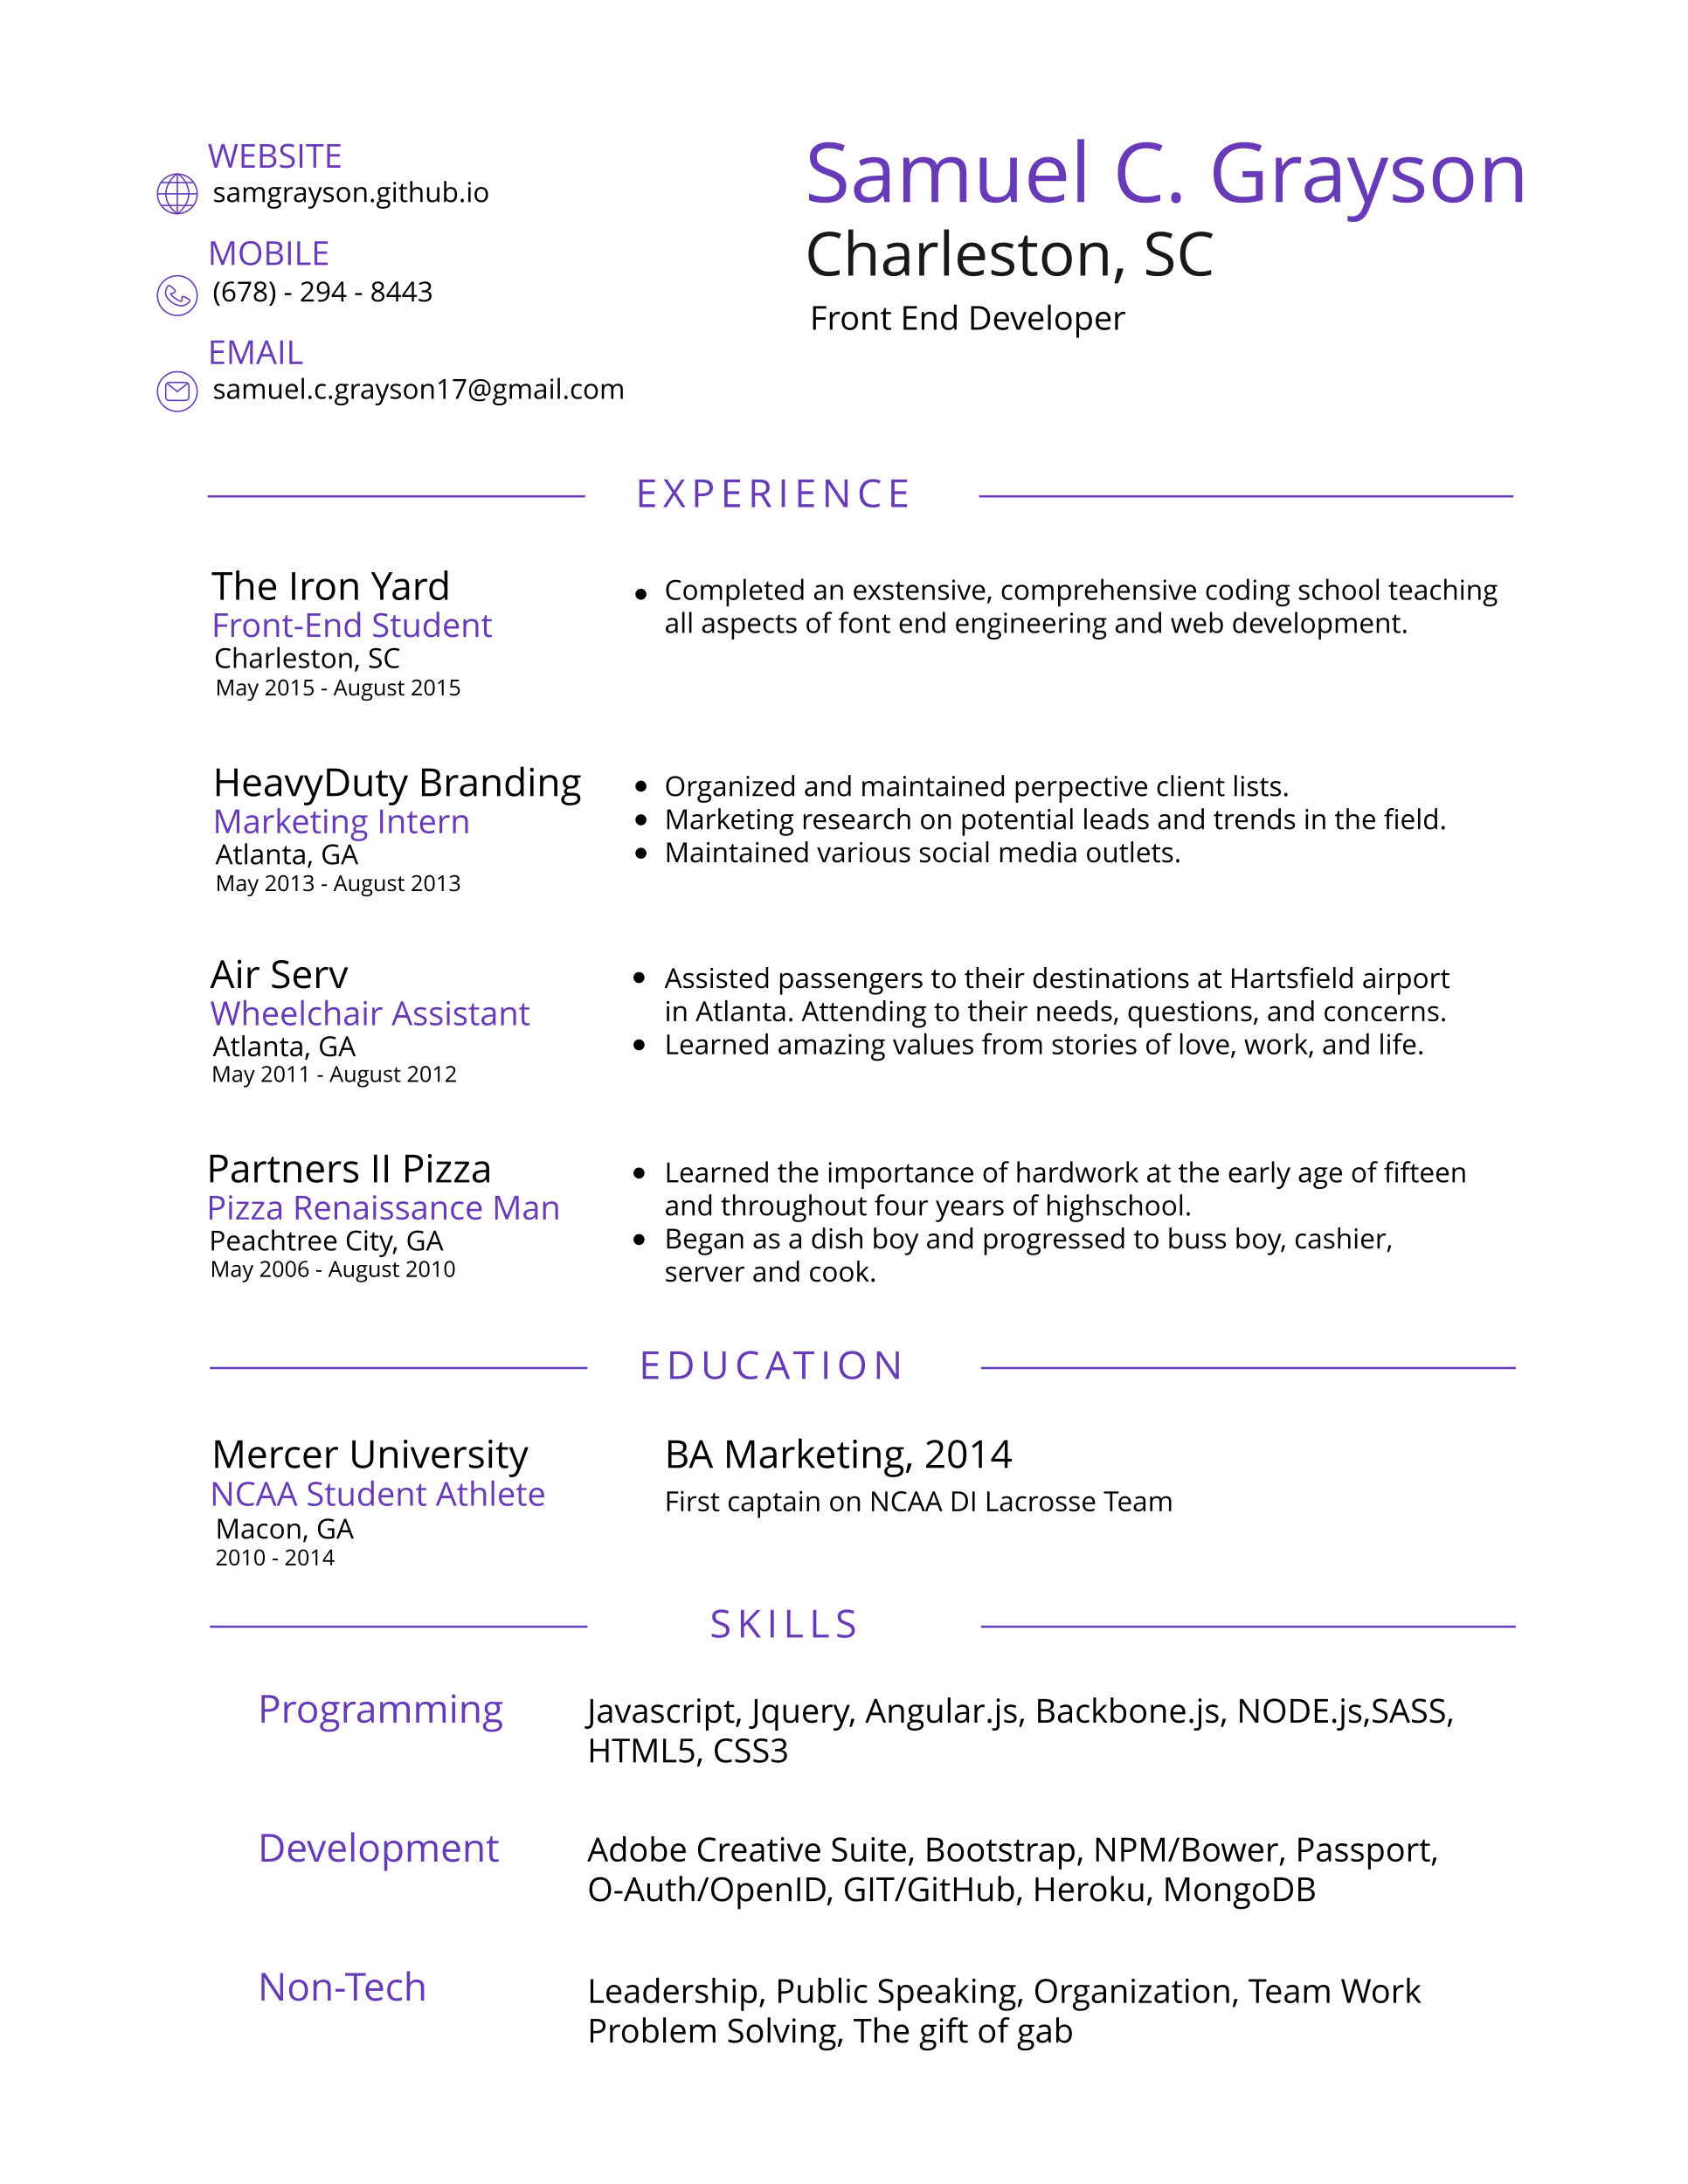
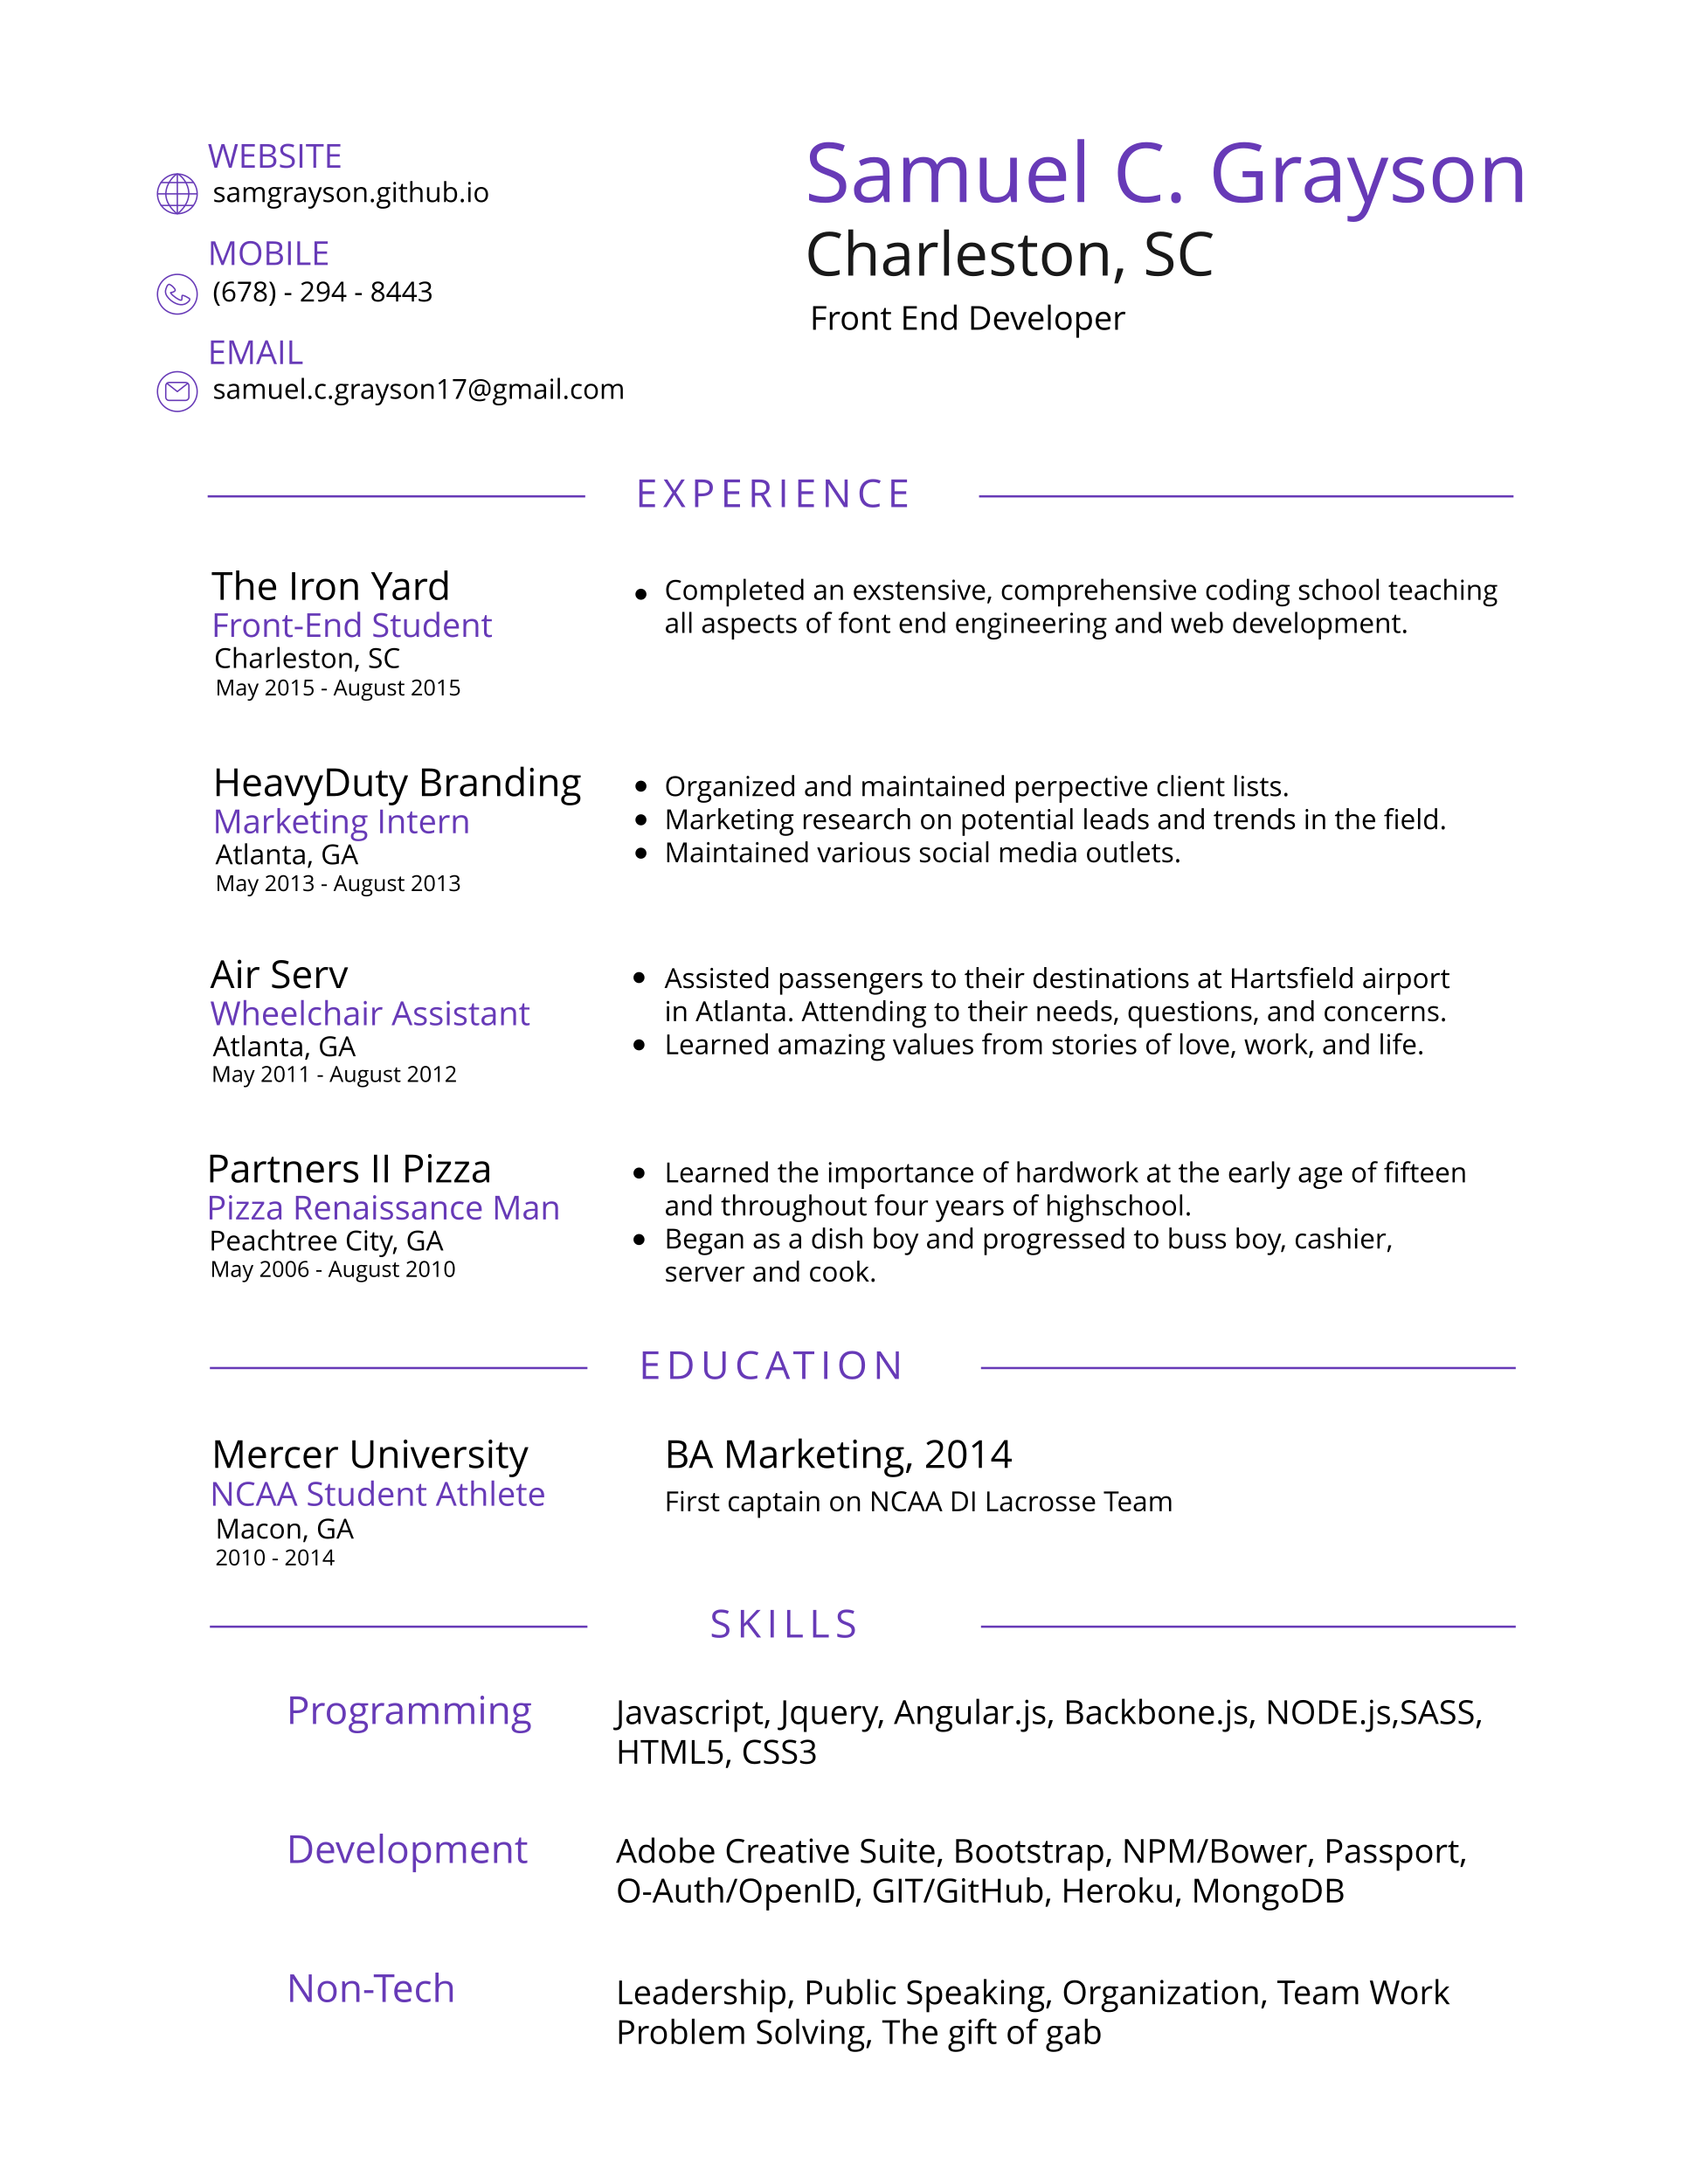
- <svg xmlns="http://www.w3.org/2000/svg" version="1.1" id="Layer_1" x="0px" y="0px" viewBox="0 0 612 792" style="enable-background:new 0 0 612 792;" xml:space="preserve">
+ <svg xmlns="http://www.w3.org/2000/svg" xmlns:xlink="http://www.w3.org/1999/xlink" version="1.1" id="Layer_1" x="0px" y="0px" viewBox="0 0 612 792" style="enable-background:new 0 0 612 792;" xml:space="preserve">
  <style type="text/css">
	.st0{fill:#673AB7;}
	.st1{font-family:'OpenSans';}
	.st2{font-size:30px;}
	.st3{fill:#191919;}
	.st4{font-size:22px;}
	.st5{font-size:12px;}
	.st6{font-size:10px;}
	.st7{font-size:14px;}
	.st8{letter-spacing:2;}
	.st9{fill:none;stroke:#673AB7;stroke-width:0.8;stroke-miterlimit:10;}
	.st10{fill:none;stroke:#673AB7;stroke-width:0.5;stroke-miterlimit:10;}
	.st11{fill:none;stroke:#673AB7;stroke-width:0.5;stroke-linejoin:round;stroke-miterlimit:10;}
	.st12{font-size:8px;}
+ 	#weblink:hover {
+ 		text-decoration: underline;
+ 	}
</style>
  <text transform="matrix(1 0 0 1 291.821 73.2598)" class="st0 st1 st2">Samuel C. Grayson</text>
  <g>
    <text transform="matrix(1 0 0 1 291.8211 99.9319)" class="st3 st1 st4">Charleston, SC</text>
  </g>
  <g>
    <text transform="matrix(1 0 0 1 75.3326 60.8188)" class="st0 st1 st5">WEBSITE</text>
  </g>
-   <text transform="matrix(1 0 0 1 77.1512 73.2597)" class="st1 st6">samgrayson.github.io</text>
+   <a xlink:href="http://samgrayson.github.io/portfolio/app" target="_blank" id="weblink">
+     <text transform="matrix(1 0 0 1 77.1512 73.2597)" class="st1 st6">samgrayson.github.io</text>
+   </a>
  <text transform="matrix(1 0 0 1 75.3328 96.0925)" class="st0 st1 st5">MOBILE</text>
  <text transform="matrix(1 0 0 1 77.1511 109.3277)" class="st1 st6">(678) - 294 - 8443</text>
  <text transform="matrix(1 0 0 1 75.3325 132.0298)" class="st0 st1 st5">EMAIL</text>
  <text transform="matrix(1 0 0 1 77.1511 144.6198)" class="st1 st6">samuel.c.grayson17@gmail.com</text>
  <text transform="matrix(1.0174 0 0 1 230.4245 183.8911)" class="st0 st1 st7 st8">EXPERIENCE</text>
  <line class="st9" x1="212.2" y1="180" x2="75.3" y2="180" />
  <line class="st9" x1="355" y1="180" x2="548.8" y2="180" />
  <text transform="matrix(1 0 0 1 76.6759 217.5097)" class="st1 st7">The Iron Yard</text>
  <text transform="matrix(1 0 0 1 76.6759 230.9753)" class="st0 st1 st5">Front-End Student</text>
  <text transform="matrix(1 0 0 1 77.6269 242.2326)" class="st1 st6">Charleston, SC</text>
  <text transform="matrix(1 0 0 1 77.1514 288.6858)" class="st1 st7">HeavyDuty Branding</text>
  <text transform="matrix(1 0 0 1 77.1514 302.1514)" class="st0 st1 st5">Marketing Intern</text>
  <text transform="matrix(1 0 0 1 78.1025 313.4087)" class="st1 st6">Atlanta, GA</text>
  <text transform="matrix(1 0 0 1 76.2005 358.3009)" class="st1 st7">Air Serv</text>
  <text transform="matrix(1 0 0 1 76.2005 371.7665)" class="st0 st1 st5">Wheelchair Assistant</text>
  <text transform="matrix(1 0 0 1 77.1515 383.0237)" class="st1 st6">Atlanta, GA</text>
  <text transform="matrix(1 0 0 1 74.857 428.7463)" class="st1 st7">Partners II Pizza</text>
  <text transform="matrix(1 0 0 1 74.857 442.2119)" class="st0 st1 st5">Pizza Renaissance Man</text>
  <text transform="matrix(1 0 0 1 75.8081 453.4692)" class="st1 st6">Peachtree City, GA</text>
  <circle class="st10" cx="64.3" cy="70.3" r="7.2" />
-   <circle class="st10" cx="64.3" cy="107.2" r="7.2" />
+   <circle class="st10" cx="64.3" cy="106.7" r="7.2" />
  <circle class="st10" cx="64.3" cy="142" r="7.2" />
  <path class="st10" d="M64.3,63.1c-0.9,0-8.9,7.3,0,14.5" />
  <path class="st10" d="M64.3,63.1c0.9-0.2,8.9,7.1,0,14.5" />
  <line class="st10" x1="64.3" y1="63.1" x2="64.3" y2="77.6" />
  <line class="st11" x1="58.2" y1="74.5" x2="70.2" y2="74.5" />
  <line class="st10" x1="57.1" y1="70.3" x2="71.5" y2="70.3" />
  <line class="st10" x1="58.2" y1="66.2" x2="70.1" y2="66.2" />
-   <path class="st11" d="M61.6,103.6c-0.9-0.5-1.5,1.6-1.6,2.3c-0.1,1.6,1.2,2.7,1.7,3.2c1.1,1,3.3,2.3,5.2,1.6  c0.9-0.3,2.5-1.6,1.7-2.1c-0.8-0.5-1.7-1-2.4-1.1c-0.4-0.1-0.1,1.1-0.3,1.6c-0.1,0.6-2-0.5-3-1.4c-0.2-0.1-1.3-1.2-1-1.2  c0.6-0.1,0.7-0.1,1.1-0.3c0.4-0.2,0.7-0.6,0.5-0.8C63,104.7,62.4,104.1,61.6,103.6z" />
+   <path class="st11" d="M61.6,103.2c-0.9-0.5-1.5,1.6-1.6,2.3c-0.1,1.6,1.2,2.7,1.7,3.2c1.1,1,3.3,2.3,5.2,1.6  c0.9-0.3,2.5-1.6,1.7-2.1c-0.8-0.5-1.7-1-2.4-1.1c-0.4-0.1-0.1,1.1-0.3,1.6c-0.1,0.6-2-0.5-3-1.4c-0.2-0.1-1.3-1.2-1-1.2  c0.6-0.1,0.7-0.1,1.1-0.3c0.4-0.2,0.7-0.6,0.5-0.8C63,104.2,62.4,103.6,61.6,103.2z" />
  <path class="st11" d="M67.3,145.2h-6c-0.7,0-1.2-0.5-1.2-1.2v-4.1c0-0.4,0.2-0.7,0.4-0.9c0.2-0.2,0.5-0.3,0.8-0.3h6  c0.7,0,1.2,0.5,1.2,1.2v4.1C68.5,144.7,67.9,145.2,67.3,145.2z" />
  <polyline class="st11" points="60.5,139 64.3,142 68.1,139 " />
  <text transform="matrix(1 0 0 1 240.955 217.5098)">
    <tspan x="0" y="0" class="st1 st6">Completed an exstensive, comprehensive coding school teaching</tspan>
    <tspan x="0" y="12" class="st1 st6">all aspects of font end engineering and web development. </tspan>
  </text>
  <text transform="matrix(1 0 0 1 240.9552 288.6858)">
    <tspan x="0" y="0" class="st1 st6">Organized and maintained perpective client lists.</tspan>
    <tspan x="0" y="12" class="st1 st6">Marketing research on potential leads and trends in the field. </tspan>
    <tspan x="0" y="24" class="st1 st6">Maintained various social media outlets.</tspan>
  </text>
  <text transform="matrix(1 0 0 1 240.9553 358.3008)">
    <tspan x="0" y="0" class="st1 st6">Assisted passengers to their destinations at Hartsfield airport </tspan>
    <tspan x="0" y="12" class="st1 st6">in Atlanta. Attending to their needs, questions, and concerns.</tspan>
    <tspan x="0" y="24" class="st1 st6">Learned amazing values from stories of love, work, and life.</tspan>
  </text>
  <text transform="matrix(1 0 0 1 240.9549 428.7468)">
    <tspan x="0" y="0" class="st1 st6">Learned the importance of hardwork at the early age of fifteen </tspan>
    <tspan x="0" y="12" class="st1 st6">and throughout four years of highschool.</tspan>
    <tspan x="0" y="24" class="st1 st6">Began as a dish boy and progressed to buss boy, cashier, </tspan>
    <tspan x="0" y="36" class="st1 st6">server and cook.</tspan>
  </text>
  <circle cx="232.4" cy="215.5" r="2" />
  <circle cx="232.4" cy="285.1" r="2" />
  <circle cx="232.4" cy="297.3" r="2" />
  <circle cx="232.4" cy="309.4" r="2" />
  <circle cx="231.7" cy="354.5" r="2" />
  <circle cx="231.7" cy="378.9" r="2" />
  <circle cx="231.7" cy="425.4" r="2" />
  <circle cx="231.7" cy="449.5" r="2" />
  <text transform="matrix(1 0 0 1 78.1023 252.1982)" class="st1 st12">May 2015 - August 2015</text>
  <text transform="matrix(1 0 0 1 78.1024 323.1395)" class="st1 st12">May 2013 - August 2013</text>
  <text transform="matrix(1 0 0 1 76.6757 392.3454)" class="st1 st12">May 2011 - August 2012</text>
  <text transform="matrix(1 0 0 1 76.2004 463.0509)" class="st1 st12">May 2006 - August 2010</text>
  <text transform="matrix(1.0174 0 0 1 231.6667 500.0586)" class="st0 st1 st7 st8">EDUCATION</text>
  <line class="st9" x1="213" y1="496.1" x2="76.1" y2="496.1" />
  <line class="st9" x1="355.7" y1="496.1" x2="549.6" y2="496.1" />
  <text transform="matrix(1 0 0 1 76.6759 532.3117)" class="st1 st7">Mercer University</text>
  <text transform="matrix(1 0 0 1 76.0917 546.027)" class="st0 st1 st5">NCAA Student Athlete</text>
  <text transform="matrix(1 0 0 1 240.9554 532.3113)" class="st1 st7">BA Marketing, 2014</text>
  <text transform="matrix(1 0 0 1 78.1023 557.9384)" class="st1 st6">Macon, GA</text>
  <text transform="matrix(1 0 0 1 240.9552 548.0146)" class="st1 st6">First captain on NCAA DI Lacrosse Team</text>
  <text transform="matrix(1.0174 0 0 1 257.3699 593.8123)" class="st0 st1 st7 st8">SKILLS</text>
  <line class="st9" x1="213" y1="589.9" x2="76.1" y2="589.9" />
  <line class="st9" x1="355.7" y1="589.9" x2="549.6" y2="589.9" />
  <text transform="matrix(1 0 0 1 78.1026 567.6668)" class="st1 st12">2010 - 2014</text>
-   <text transform="matrix(1 0 0 1 93.4631 624.6935)">
+   <text transform="matrix(1 0 0 1 103.8512 625.1801)">
    <tspan x="0" y="0" class="st0 st1 st7">Programming</tspan>
    <tspan x="0" y="50.4" class="st0 st1 st7">Development</tspan>
    <tspan x="0" y="100.8" class="st0 st1 st7">Non-Tech</tspan>
  </text>
-   <text transform="matrix(1 0 0 1 212.9653 624.6936)">
+   <text transform="matrix(1 0 0 1 223.3533 625.1801)">
    <tspan x="0" y="0" class="st1 st5">Javascript, Jquery, Angular.js, Backbone.js, NODE.js,SASS,</tspan>
    <tspan x="0" y="14.4" class="st1 st5">HTML5, CSS3</tspan>
  </text>
-   <text transform="matrix(1 0 0 1 212.9653 675.0148)">
+   <text transform="matrix(1 0 0 1 223.3533 675.5013)">
    <tspan x="0" y="0" class="st1 st5">Adobe Creative Suite, Bootstrap, NPM/Bower, Passport,</tspan>
    <tspan x="0" y="14.4" class="st1 st5">O-Auth/OpenID, GIT/GitHub, Heroku, MongoDB</tspan>
  </text>
-   <text transform="matrix(1 0 0 1 212.9655 726.309)">
+   <text transform="matrix(1 0 0 1 223.3535 726.7955)">
    <tspan x="0" y="0" class="st1 st5">Leadership, Public Speaking, Organization, Team Work</tspan>
    <tspan x="0" y="14.4" class="st1 st5">Problem Solving, The gift of gab</tspan>
  </text>
  <text transform="matrix(1 0 0 1 293.6638 119.5809)" class="st1 st5">Front End Developer</text>
</svg>
